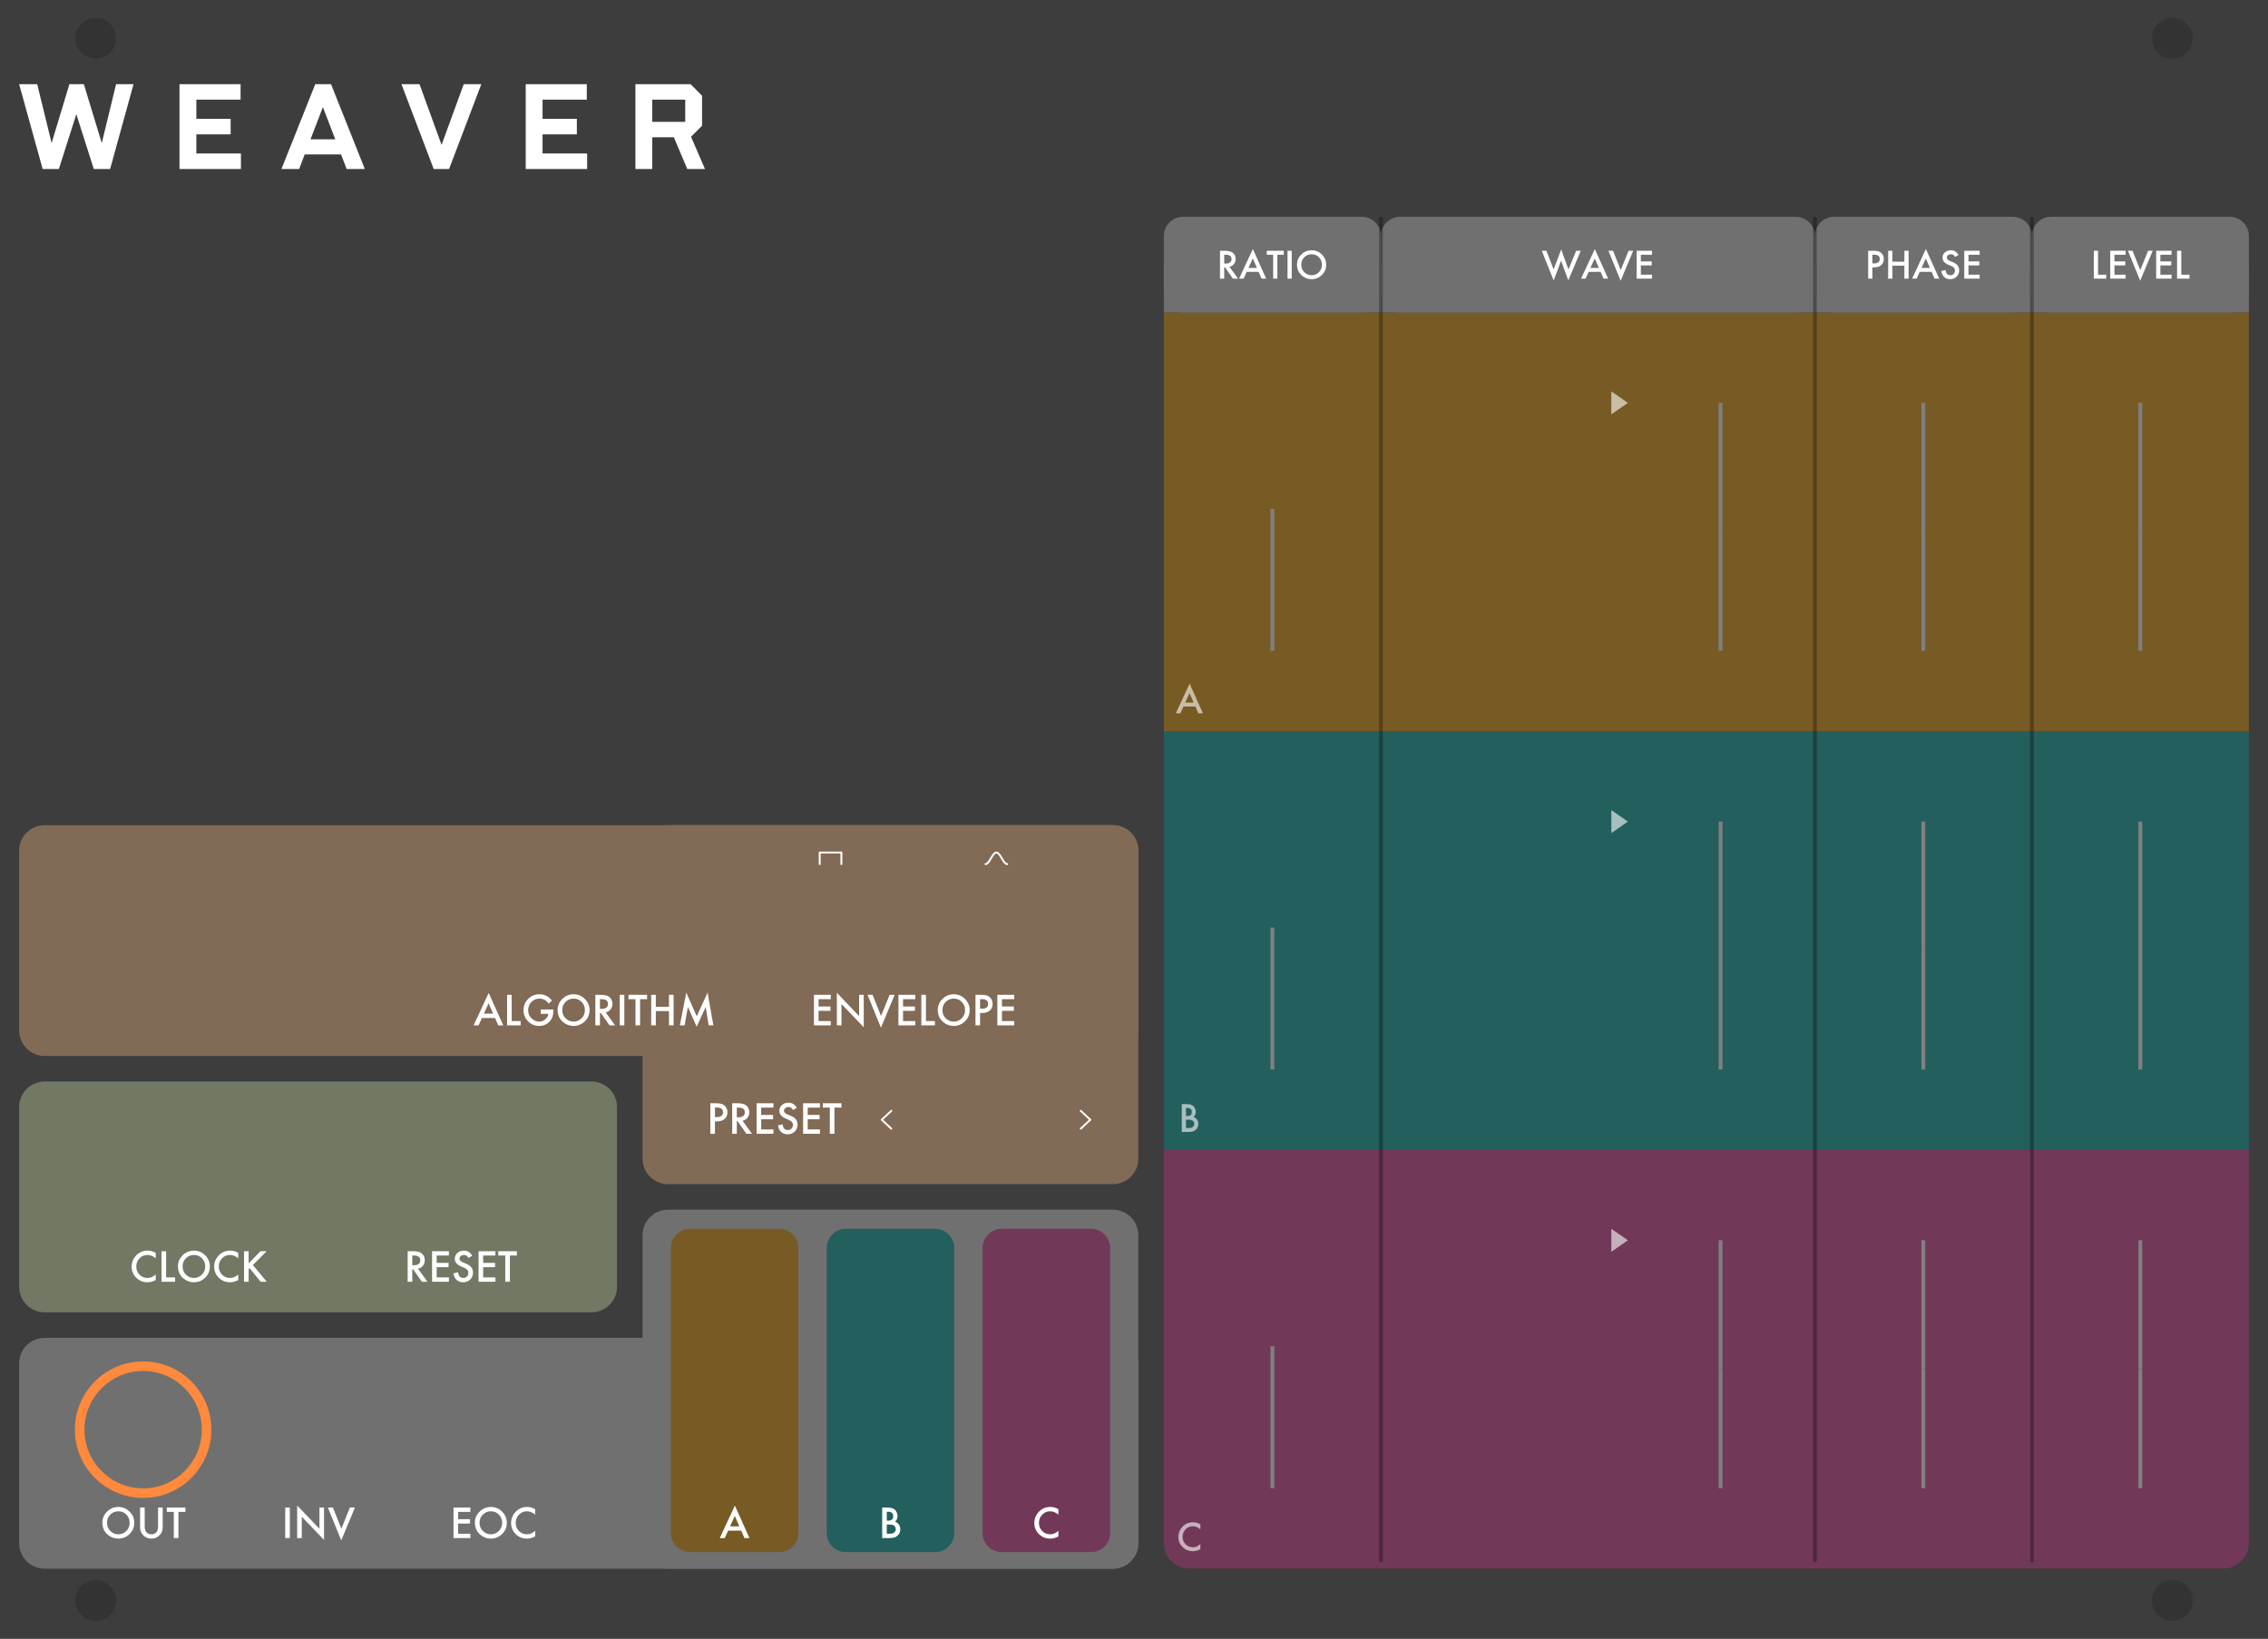
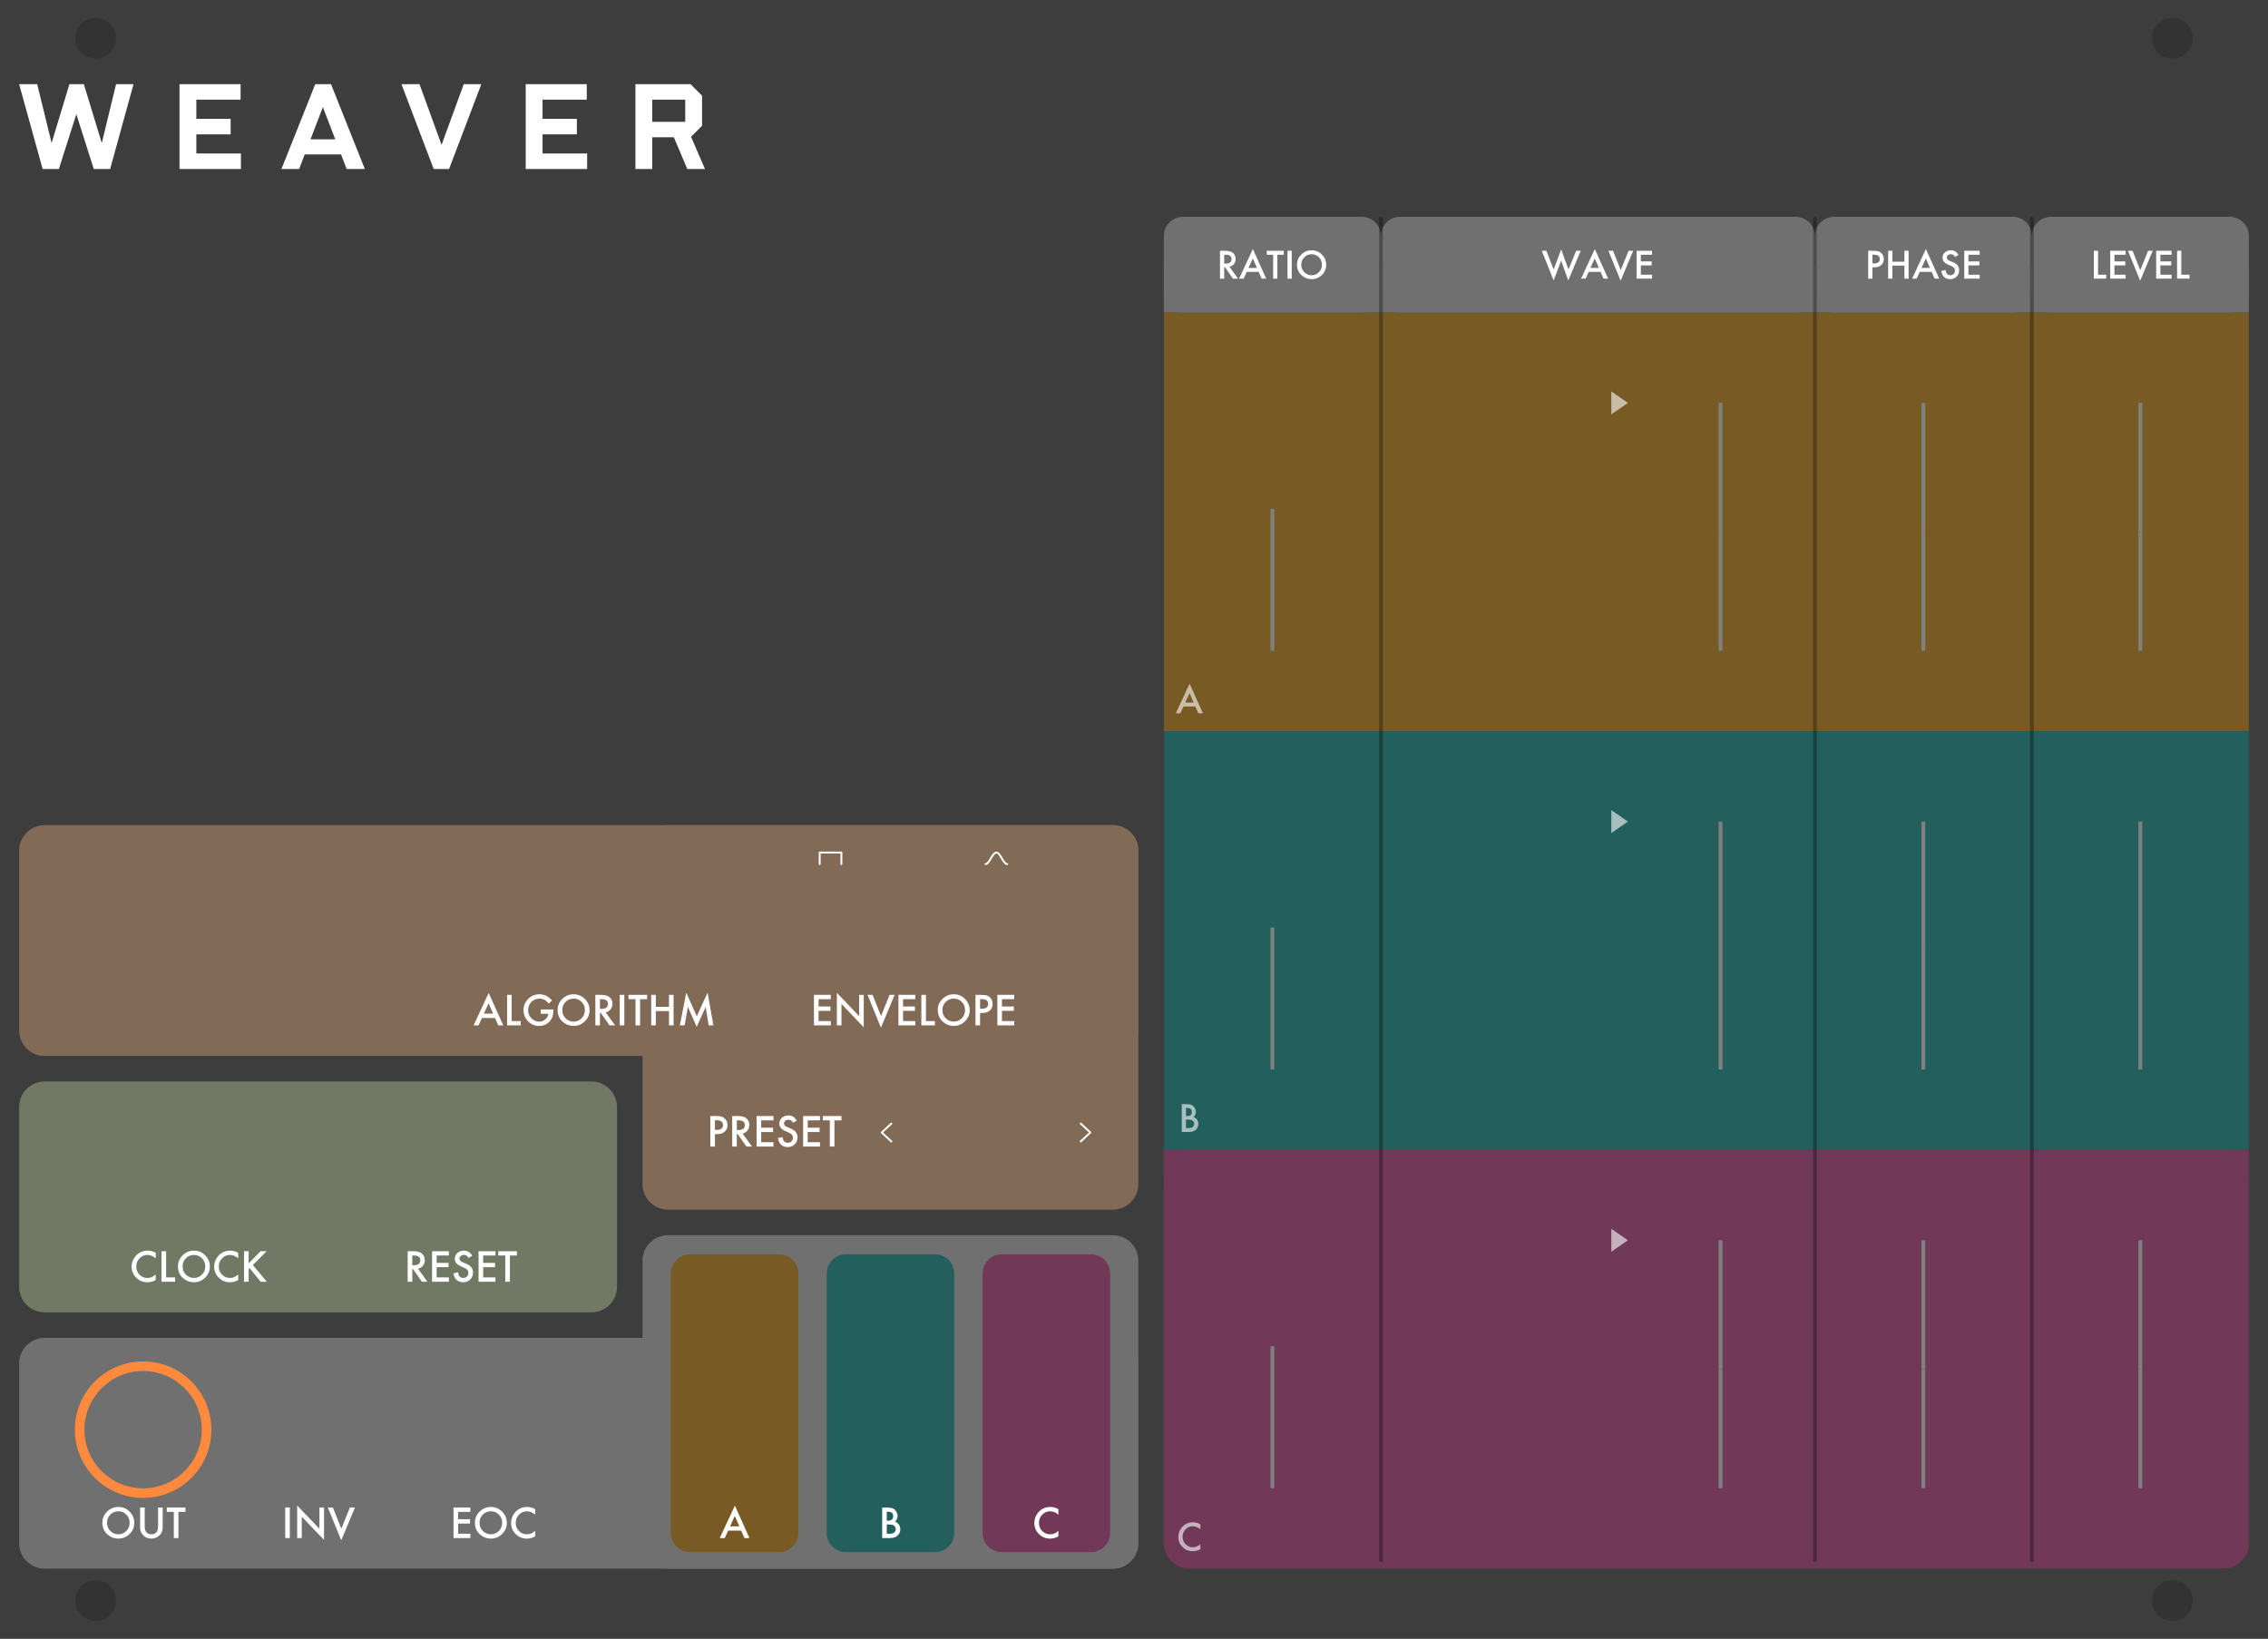
<svg xmlns="http://www.w3.org/2000/svg" version="1.1" width="177.8mm" height="128.5mm" viewBox="0 0 177.8 128.5">
  <g id="panel">
    <rect x="0" y="0" width="177.8" height="128.5" fill="#3d3d3d" />
    <rect class="zone" x="91.24" y="24.50" width="85.06" height="32.83" rx="0.00" fill="#785b24" fill-opacity="1.0" />
    <rect class="zone" x="91.24" y="57.33" width="85.06" height="32.83" rx="0.00" fill="#235f5d" fill-opacity="1.0" />
    <rect class="zone" x="91.24" y="90.16" width="85.06" height="32.83" rx="2.00" fill="#713957" fill-opacity="1.0" />
    <rect class="zone" x="91.24" y="90.16" width="85.06" height="3.00" rx="0.00" fill="#713957" fill-opacity="1.0" />
    <rect class="zone" x="1.50" y="64.70" width="87.74" height="18.10" rx="2.00" fill="#816a56" fill-opacity="1.0" />
-     <rect class="zone" x="50.37" y="64.70" width="38.87" height="28.15" rx="2.00" fill="#816a56" fill-opacity="1.0" />
+     <rect class="zone" x="50.37" y="64.70" width="38.87" height="30.15" rx="2.00" fill="#816a56" fill-opacity="1.0" />
    <rect class="zone" x="1.50" y="84.80" width="46.87" height="18.10" rx="2.00" fill="#9aa883" fill-opacity="0.55" />
    <rect class="zone" x="1.50" y="104.90" width="87.74" height="18.10" rx="2.00" fill="#707070" fill-opacity="1.0" />
-     <rect class="zone" x="50.37" y="94.85" width="38.87" height="28.15" rx="2.00" fill="#707070" fill-opacity="1.0" />
+     <rect class="zone" x="50.37" y="96.85" width="38.87" height="26.15" rx="2.00" fill="#707070" fill-opacity="1.0" />
    <rect class="zone" x="5.87" y="106.75" width="10.70" height="10.70" rx="5.35" fill="#ff8a3d" fill-opacity="1.0" />
    <rect class="zone" x="6.62" y="107.50" width="9.20" height="9.20" rx="4.60" fill="#707070" fill-opacity="1.0" />
-     <rect class="zone" x="52.59" y="96.35" width="10.00" height="25.35" rx="1.50" fill="#785b24" fill-opacity="1.0" />
-     <rect class="zone" x="64.81" y="96.35" width="10.00" height="25.35" rx="1.50" fill="#235f5d" fill-opacity="1.0" />
-     <rect class="zone" x="77.03" y="96.35" width="10.00" height="25.35" rx="1.50" fill="#713957" fill-opacity="1.0" />
+     <rect class="zone" x="52.59" y="98.35" width="10.00" height="23.35" rx="1.50" fill="#785b24" fill-opacity="1.0" />
+     <rect class="zone" x="64.81" y="98.35" width="10.00" height="23.35" rx="1.50" fill="#235f5d" fill-opacity="1.0" />
+     <rect class="zone" x="77.03" y="98.35" width="10.00" height="23.35" rx="1.50" fill="#713957" fill-opacity="1.0" />
    <rect class="zone" x="91.24" y="17.00" width="17.02" height="7.50" rx="1.50" fill="#707070" fill-opacity="1.0" />
    <rect class="zone" x="91.24" y="20.75" width="17.02" height="3.75" rx="0.00" fill="#707070" fill-opacity="1.0" />
    <rect class="zone" x="108.26" y="17.00" width="34.02" height="7.50" rx="1.50" fill="#707070" fill-opacity="1.0" />
    <rect class="zone" x="108.26" y="20.75" width="34.02" height="3.75" rx="0.00" fill="#707070" fill-opacity="1.0" />
    <rect class="zone" x="142.28" y="17.00" width="17.01" height="7.50" rx="1.50" fill="#707070" fill-opacity="1.0" />
    <rect class="zone" x="142.28" y="20.75" width="17.01" height="3.75" rx="0.00" fill="#707070" fill-opacity="1.0" />
    <rect class="zone" x="159.29" y="17.00" width="17.01" height="7.50" rx="1.50" fill="#707070" fill-opacity="1.0" />
    <rect class="zone" x="159.29" y="20.75" width="17.01" height="3.75" rx="0.00" fill="#707070" fill-opacity="1.0" />
    <rect class="zone" x="108.11" y="17.00" width="0.30" height="105.50" rx="0.15" fill="#000000" fill-opacity="0.3" />
    <rect class="zone" x="142.13" y="17.00" width="0.30" height="105.50" rx="0.15" fill="#000000" fill-opacity="0.3" />
    <rect class="zone" x="159.14" y="17.00" width="0.30" height="105.50" rx="0.15" fill="#000000" fill-opacity="0.3" />
    <circle cx="7.5" cy="3.0" r="1.6" fill="#333333" />
    <circle cx="170.3" cy="3.0" r="1.6" fill="#333333" />
    <circle cx="7.5" cy="125.5" r="1.6" fill="#333333" />
    <circle cx="170.3" cy="125.5" r="1.6" fill="#333333" />
    <rect x="99.6" y="39.9" width="0.3" height="11.13" fill="#808080" />
    <rect x="134.73" y="31.59" width="0.3" height="10.11" fill="#808080" />
    <rect x="134.73" y="41.7" width="0.3" height="9.33" fill="#808080" />
    <rect x="150.63" y="31.59" width="0.3" height="10.11" fill="#808080" />
    <rect x="150.63" y="41.7" width="0.3" height="9.33" fill="#808080" />
    <rect x="167.64" y="31.59" width="0.3" height="10.11" fill="#808080" />
    <rect x="167.64" y="41.7" width="0.3" height="9.33" fill="#808080" />
    <rect x="99.6" y="72.73" width="0.3" height="11.13" fill="#808080" />
    <rect x="134.73" y="64.42" width="0.3" height="10.11" fill="#808080" />
    <rect x="134.73" y="74.53" width="0.3" height="9.33" fill="#808080" />
    <rect x="150.63" y="64.42" width="0.3" height="10.11" fill="#808080" />
    <rect x="150.63" y="74.53" width="0.3" height="9.33" fill="#808080" />
    <rect x="167.64" y="64.42" width="0.3" height="10.11" fill="#808080" />
    <rect x="167.64" y="74.53" width="0.3" height="9.33" fill="#808080" />
    <rect x="99.6" y="105.56" width="0.3" height="11.13" fill="#808080" />
    <rect x="134.73" y="97.25" width="0.3" height="10.11" fill="#808080" />
    <rect x="134.73" y="107.36" width="0.3" height="9.33" fill="#808080" />
    <rect x="150.63" y="97.25" width="0.3" height="10.11" fill="#808080" />
    <rect x="150.63" y="107.36" width="0.3" height="9.33" fill="#808080" />
    <rect x="167.64" y="97.25" width="0.3" height="10.11" fill="#808080" />
    <rect x="167.64" y="107.36" width="0.3" height="9.33" fill="#808080" />
    <path fill="#ffffff" d="M3.343 13.25H4.616L5.984 8.956L7.352 13.25H8.634L10.468 6.6H9.1L7.979 11.217L6.573 6.6H5.442L4.046 11.217L2.916 6.6H1.5Z M14.072 13.25H18.888V12.034H15.392V10.533H18.081V9.317H15.392V7.816H18.86V6.6H14.072Z M22.064 13.25H23.451L23.888 12.11H26.738L27.175 13.25H28.6L25.95 6.6H24.715ZM24.344 10.922 25.313 8.396 26.282 10.922Z M33.999 13.25H35.206L37.733 6.6H36.355L34.617 11.36L32.887 6.6H31.472Z M41.213 13.25H46.029V12.034H42.533V10.533H45.222V9.317H42.533V7.816H46.001V6.6H41.213Z M49.813 13.25H51.133V10.761H52.825L53.879 13.25H55.266L54.173 10.723L55.038 9.858V7.503L54.136 6.6H49.813ZM51.133 9.555V7.816H53.718V9.555Z" />
    <path fill="#ffffff" d="M96.383 20.918 97.06 21.85H96.656L96.032 20.955H95.972V21.85H95.642V19.664H96.029Q96.462 19.664 96.655 19.827Q96.867 20.008 96.867 20.305Q96.867 20.537 96.734 20.704Q96.601 20.872 96.383 20.918ZM95.972 20.668H96.077Q96.546 20.668 96.546 20.309Q96.546 19.974 96.09 19.974H95.972Z M98.672 21.319H97.736L97.493 21.85H97.137L98.219 19.526L99.263 21.85H98.902ZM98.538 21.009 98.214 20.265 97.874 21.009Z M100.139 19.974V21.85H99.809V19.974H99.307V19.664H100.641V19.974Z M101.265 19.664V21.85H100.935V19.664Z M101.681 20.747Q101.681 20.285 102.02 19.954Q102.357 19.623 102.83 19.623Q103.297 19.623 103.631 19.957Q103.967 20.291 103.967 20.76Q103.967 21.231 103.63 21.56Q103.291 21.89 102.813 21.89Q102.389 21.89 102.052 21.597Q101.681 21.272 101.681 20.747ZM102.014 20.751Q102.014 21.114 102.258 21.347Q102.5 21.581 102.817 21.581Q103.161 21.581 103.398 21.343Q103.634 21.102 103.634 20.757Q103.634 20.407 103.4 20.171Q103.168 19.933 102.826 19.933Q102.484 19.933 102.249 20.171Q102.014 20.406 102.014 20.751Z" />
    <path fill="#ffffff" d="M121.227 19.664 121.797 21.125 122.391 19.557 122.96 21.125 123.565 19.664H123.923L122.946 21.989L122.384 20.44L121.798 21.99L120.869 19.664Z M125.48 21.319H124.544L124.3 21.85H123.945L125.026 19.526L126.07 21.85H125.709ZM125.345 21.009 125.021 20.265 124.681 21.009Z M126.454 19.664 127.058 21.179 127.672 19.664H128.033L127.051 22.014L126.093 19.664Z M129.511 19.974H128.634V20.499H129.485V20.809H128.634V21.54H129.511V21.85H128.305V19.664H129.511Z" />
    <path fill="#ffffff" d="M146.786 20.962V21.85H146.456V19.664H146.83Q147.105 19.664 147.245 19.702Q147.387 19.74 147.494 19.846Q147.682 20.03 147.682 20.311Q147.682 20.611 147.481 20.787Q147.28 20.962 146.939 20.962ZM146.786 20.656H146.909Q147.364 20.656 147.364 20.307Q147.364 19.968 146.895 19.968H146.786Z M148.352 20.519H149.295V19.664H149.625V21.85H149.295V20.829H148.352V21.85H148.022V19.664H148.352Z M151.433 21.319H150.498L150.254 21.85H149.899L150.98 19.526L152.024 21.85H151.663ZM151.299 21.009 150.975 20.265 150.635 21.009Z M153.533 19.989 153.266 20.148Q153.191 20.018 153.123 19.978Q153.052 19.933 152.94 19.933Q152.803 19.933 152.712 20.011Q152.622 20.087 152.622 20.203Q152.622 20.363 152.859 20.461L153.077 20.55Q153.344 20.658 153.467 20.813Q153.59 20.968 153.59 21.193Q153.59 21.495 153.389 21.691Q153.187 21.89 152.886 21.89Q152.602 21.89 152.416 21.721Q152.234 21.553 152.188 21.247L152.522 21.173Q152.545 21.366 152.602 21.439Q152.704 21.581 152.899 21.581Q153.053 21.581 153.155 21.478Q153.257 21.374 153.257 21.216Q153.257 21.152 153.24 21.099Q153.222 21.046 153.184 21.001Q153.147 20.956 153.087 20.918Q153.028 20.879 152.946 20.843L152.735 20.755Q152.286 20.566 152.286 20.2Q152.286 19.954 152.474 19.788Q152.663 19.621 152.943 19.621Q153.321 19.621 153.533 19.989Z M155.194 19.974H154.318V20.499H155.169V20.809H154.318V21.54H155.194V21.85H153.988V19.664H155.194Z" />
    <path fill="#ffffff" d="M164.476 19.664V21.54H165.119V21.85H164.146V19.664Z M166.638 19.974H165.762V20.499H166.613V20.809H165.762V21.54H166.638V21.85H165.432V19.664H166.638Z M167.182 19.664 167.786 21.179 168.4 19.664H168.761L167.779 22.014L166.821 19.664Z M170.239 19.974H169.362V20.499H170.214V20.809H169.362V21.54H170.239V21.85H169.033V19.664H170.239Z M171.002 19.664V21.54H171.645V21.85H170.672V19.664Z" />
    <path fill="#c9bda7" d="M93.712 55.399H92.776L92.533 55.93H92.177L93.259 53.606L94.303 55.93H93.942ZM93.578 55.089 93.253 54.345 92.914 55.089Z" />
    <path fill="#a7bfbe" d="M92.645 88.76V86.574H92.973Q93.193 86.574 93.323 86.608Q93.455 86.642 93.545 86.722Q93.637 86.806 93.691 86.931Q93.746 87.057 93.746 87.185Q93.746 87.42 93.566 87.583Q93.741 87.643 93.841 87.791Q93.943 87.939 93.943 88.134Q93.943 88.39 93.762 88.567Q93.653 88.676 93.517 88.719Q93.368 88.76 93.144 88.76ZM92.974 87.512H93.078Q93.262 87.512 93.348 87.431Q93.433 87.35 93.433 87.191Q93.433 87.037 93.345 86.957Q93.258 86.877 93.091 86.877H92.974ZM92.974 88.45H93.178Q93.402 88.45 93.507 88.362Q93.617 88.267 93.617 88.121Q93.617 87.98 93.511 87.883Q93.408 87.789 93.142 87.789H92.974Z" />
    <path fill="#c6b0bc" d="M94.102 119.521V119.912Q93.816 119.673 93.51 119.673Q93.173 119.673 92.942 119.915Q92.71 120.156 92.71 120.504Q92.71 120.848 92.942 121.084Q93.174 121.321 93.511 121.321Q93.685 121.321 93.807 121.264Q93.875 121.236 93.948 121.188Q94.021 121.14 94.102 121.072V121.47Q93.818 121.63 93.507 121.63Q93.038 121.63 92.707 121.303Q92.377 120.973 92.377 120.507Q92.377 120.089 92.653 119.762Q92.993 119.361 93.532 119.361Q93.827 119.361 94.102 119.521Z" />
    <path fill="#ffffff" d="M12.207 98.235V98.663Q11.894 98.401 11.559 98.401Q11.19 98.401 10.937 98.666Q10.683 98.93 10.683 99.311Q10.683 99.688 10.937 99.947Q11.191 100.205 11.56 100.205Q11.751 100.205 11.884 100.143Q11.959 100.112 12.039 100.06Q12.118 100.007 12.207 99.933V100.368Q11.897 100.543 11.556 100.543Q11.043 100.543 10.68 100.185Q10.319 99.824 10.319 99.314Q10.319 98.857 10.621 98.499Q10.993 98.06 11.584 98.06Q11.906 98.06 12.207 98.235Z M13.024 98.106V100.16H13.728V100.5H12.663V98.106Z M13.951 99.292Q13.951 98.787 14.321 98.424Q14.69 98.061 15.208 98.061Q15.72 98.061 16.086 98.427Q16.453 98.793 16.453 99.306Q16.453 99.823 16.084 100.182Q15.714 100.543 15.19 100.543Q14.726 100.543 14.357 100.222Q13.951 99.867 13.951 99.292ZM14.315 99.297Q14.315 99.694 14.582 99.95Q14.847 100.205 15.194 100.205Q15.571 100.205 15.83 99.945Q16.089 99.681 16.089 99.303Q16.089 98.92 15.833 98.661Q15.579 98.401 15.204 98.401Q14.83 98.401 14.573 98.661Q14.315 98.919 14.315 99.297Z M18.676 98.235V98.663Q18.363 98.401 18.028 98.401Q17.659 98.401 17.406 98.666Q17.152 98.93 17.152 99.311Q17.152 99.688 17.406 99.947Q17.661 100.205 18.03 100.205Q18.22 100.205 18.354 100.143Q18.428 100.112 18.508 100.06Q18.588 100.007 18.676 99.933V100.368Q18.366 100.543 18.025 100.543Q17.512 100.543 17.149 100.185Q16.788 99.824 16.788 99.314Q16.788 98.857 17.09 98.499Q17.462 98.06 18.053 98.06Q18.375 98.06 18.676 98.235Z M19.493 99.061 20.425 98.106H20.907L19.825 99.19L20.913 100.5H20.43L19.568 99.435L19.493 99.509V100.5H19.132V98.106H19.493Z" />
    <path fill="#ffffff" d="M32.77 99.48 33.511 100.5H33.069L32.386 99.52H32.321V100.5H31.959V98.106H32.383Q32.857 98.106 33.068 98.285Q33.3 98.483 33.3 98.809Q33.3 99.063 33.155 99.246Q33.009 99.429 32.77 99.48ZM32.321 99.206H32.435Q32.949 99.206 32.949 98.813Q32.949 98.446 32.449 98.446H32.321Z M35.192 98.446H34.232V99.021H35.164V99.361H34.232V100.16H35.192V100.5H33.871V98.106H35.192Z M37.02 98.463 36.727 98.637Q36.644 98.494 36.57 98.451Q36.492 98.401 36.37 98.401Q36.22 98.401 36.12 98.486Q36.021 98.57 36.021 98.697Q36.021 98.872 36.282 98.979L36.52 99.077Q36.812 99.195 36.947 99.364Q37.082 99.534 37.082 99.781Q37.082 100.111 36.861 100.326Q36.64 100.543 36.311 100.543Q36 100.543 35.796 100.359Q35.596 100.174 35.547 99.84L35.913 99.759Q35.937 99.97 36 100.05Q36.111 100.205 36.325 100.205Q36.494 100.205 36.606 100.092Q36.717 99.979 36.717 99.805Q36.717 99.736 36.698 99.678Q36.679 99.619 36.637 99.571Q36.596 99.522 36.531 99.479Q36.466 99.436 36.376 99.398L36.145 99.302Q35.654 99.094 35.654 98.694Q35.654 98.424 35.86 98.243Q36.066 98.06 36.373 98.06Q36.787 98.06 37.02 98.463Z M38.838 98.446H37.878V99.021H38.81V99.361H37.878V100.16H38.838V100.5H37.517V98.106H38.838Z M39.973 98.446V100.5H39.612V98.446H39.061V98.106H40.522V98.446Z" />
    <path fill="#ffffff" d="M38.807 79.819H37.782L37.516 80.4H37.127L38.311 77.856L39.454 80.4H39.058ZM38.66 79.479 38.305 78.665 37.933 79.479Z M40.114 78.006V80.06H40.818V80.4H39.753V78.006Z M42.391 79.154H43.381V79.233Q43.381 79.502 43.317 79.71Q43.255 79.902 43.108 80.07Q42.774 80.445 42.26 80.445Q41.757 80.445 41.399 80.082Q41.041 79.718 41.041 79.208Q41.041 78.687 41.406 78.324Q41.77 77.96 42.292 77.96Q42.573 77.96 42.816 78.075Q43.049 78.189 43.274 78.447L43.016 78.693Q42.722 78.301 42.298 78.301Q41.919 78.301 41.661 78.563Q41.404 78.82 41.404 79.208Q41.404 79.608 41.691 79.867Q41.959 80.107 42.272 80.107Q42.539 80.107 42.751 79.927Q42.964 79.746 42.988 79.493H42.391Z M43.715 79.192Q43.715 78.687 44.086 78.324Q44.455 77.961 44.973 77.961Q45.484 77.961 45.85 78.327Q46.218 78.693 46.218 79.206Q46.218 79.723 45.849 80.082Q45.478 80.443 44.954 80.443Q44.491 80.443 44.122 80.122Q43.715 79.767 43.715 79.192ZM44.08 79.197Q44.08 79.594 44.346 79.85Q44.612 80.105 44.959 80.105Q45.336 80.105 45.594 79.845Q45.853 79.581 45.853 79.203Q45.853 78.82 45.598 78.561Q45.343 78.301 44.968 78.301Q44.594 78.301 44.337 78.561Q44.08 78.819 44.08 79.197Z M47.483 79.38 48.224 80.4H47.782L47.098 79.42H47.033V80.4H46.672V78.006H47.095Q47.569 78.006 47.78 78.185Q48.013 78.383 48.013 78.709Q48.013 78.963 47.867 79.146Q47.721 79.329 47.483 79.38ZM47.033 79.106H47.148Q47.661 79.106 47.661 78.713Q47.661 78.346 47.162 78.346H47.033Z M48.945 78.006V80.4H48.583V78.006Z M50.18 78.346V80.4H49.819V78.346H49.269V78.006H50.729V78.346Z M51.413 78.943H52.445V78.006H52.806V80.4H52.445V79.282H51.413V80.4H51.051V78.006H51.413Z M53.296 80.4 53.8 77.827 54.622 79.687 55.473 77.827 55.926 80.4H55.555L55.324 78.955L54.616 80.51L53.927 78.954L53.67 80.4Z" />
    <path fill="#ffffff" d="M65.131 78.346H64.172V78.921H65.103V79.261H64.172V80.06H65.131V80.4H63.81V78.006H65.131Z M65.606 80.4V77.844L67.351 79.67V78.006H67.713V80.546L65.967 78.724V80.4Z M68.407 78.006 69.069 79.665 69.74 78.006H70.136L69.061 80.58L68.012 78.006Z M71.754 78.346H70.795V78.921H71.726V79.261H70.795V80.06H71.754V80.4H70.433V78.006H71.754Z M72.59 78.006V80.06H73.294V80.4H72.229V78.006Z M73.517 79.192Q73.517 78.687 73.887 78.324Q74.256 77.961 74.774 77.961Q75.286 77.961 75.652 78.327Q76.019 78.693 76.019 79.206Q76.019 79.723 75.65 80.082Q75.28 80.443 74.756 80.443Q74.292 80.443 73.923 80.122Q73.517 79.767 73.517 79.192ZM73.881 79.197Q73.881 79.594 74.148 79.85Q74.413 80.105 74.76 80.105Q75.137 80.105 75.396 79.845Q75.655 79.581 75.655 79.203Q75.655 78.82 75.399 78.561Q75.145 78.301 74.769 78.301Q74.396 78.301 74.139 78.561Q73.881 78.819 73.881 79.197Z M76.834 79.428V80.4H76.473V78.006H76.883Q77.183 78.006 77.337 78.048Q77.492 78.09 77.61 78.206Q77.816 78.408 77.816 78.715Q77.816 79.043 77.596 79.236Q77.376 79.428 77.002 79.428ZM76.834 79.093H76.969Q77.467 79.093 77.467 78.71Q77.467 78.34 76.954 78.34H76.834Z M79.509 78.346H78.549V78.921H79.481V79.261H78.549V80.06H79.509V80.4H78.188V78.006H79.509Z" />
-     <path fill="#ffffff" d="M56.048 87.928V88.9H55.687V86.506H56.096Q56.397 86.506 56.551 86.548Q56.706 86.59 56.823 86.706Q57.03 86.908 57.03 87.215Q57.03 87.543 56.81 87.736Q56.589 87.928 56.216 87.928ZM56.048 87.593H56.183Q56.681 87.593 56.681 87.21Q56.681 86.84 56.168 86.84H56.048Z M58.213 87.88 58.954 88.9H58.512L57.828 87.92H57.763V88.9H57.402V86.506H57.825Q58.299 86.506 58.51 86.685Q58.743 86.883 58.743 87.209Q58.743 87.463 58.597 87.646Q58.451 87.829 58.213 87.88ZM57.763 87.606H57.878Q58.391 87.606 58.391 87.213Q58.391 86.846 57.892 86.846H57.763Z M60.634 86.846H59.674V87.421H60.606V87.761H59.674V88.56H60.634V88.9H59.313V86.506H60.634Z M62.462 86.863 62.169 87.037Q62.087 86.894 62.012 86.851Q61.935 86.801 61.812 86.801Q61.662 86.801 61.563 86.886Q61.464 86.97 61.464 87.097Q61.464 87.272 61.724 87.379L61.963 87.477Q62.254 87.595 62.389 87.764Q62.524 87.934 62.524 88.181Q62.524 88.511 62.304 88.726Q62.082 88.943 61.753 88.943Q61.442 88.943 61.239 88.759Q61.039 88.574 60.989 88.24L61.355 88.159Q61.38 88.37 61.442 88.45Q61.553 88.605 61.767 88.605Q61.936 88.605 62.048 88.492Q62.16 88.379 62.16 88.205Q62.16 88.136 62.14 88.078Q62.121 88.019 62.08 87.971Q62.039 87.922 61.974 87.879Q61.908 87.836 61.819 87.798L61.588 87.702Q61.096 87.494 61.096 87.094Q61.096 86.824 61.302 86.643Q61.508 86.46 61.815 86.46Q62.229 86.46 62.462 86.863Z M64.28 86.846H63.321V87.421H64.252V87.761H63.321V88.56H64.28V88.9H62.96V86.506H64.28Z M65.415 86.846V88.9H65.054V86.846H64.504V86.506H65.964V86.846Z" />
+     <path fill="#ffffff" d="M56.048 88.928V89.9H55.687V87.506H56.096Q56.397 87.506 56.551 87.548Q56.706 87.59 56.823 87.706Q57.03 87.908 57.03 88.215Q57.03 88.543 56.81 88.736Q56.589 88.928 56.216 88.928ZM56.048 88.593H56.183Q56.681 88.593 56.681 88.21Q56.681 87.84 56.168 87.84H56.048Z M58.213 88.88 58.954 89.9H58.512L57.828 88.92H57.763V89.9H57.402V87.506H57.825Q58.299 87.506 58.51 87.685Q58.743 87.883 58.743 88.209Q58.743 88.463 58.597 88.646Q58.451 88.829 58.213 88.88ZM57.763 88.606H57.878Q58.391 88.606 58.391 88.213Q58.391 87.846 57.892 87.846H57.763Z M60.634 87.846H59.674V88.421H60.606V88.761H59.674V89.56H60.634V89.9H59.313V87.506H60.634Z M62.462 87.863 62.169 88.037Q62.087 87.894 62.012 87.851Q61.935 87.801 61.812 87.801Q61.662 87.801 61.563 87.886Q61.464 87.97 61.464 88.097Q61.464 88.272 61.724 88.379L61.963 88.477Q62.254 88.595 62.389 88.764Q62.524 88.934 62.524 89.181Q62.524 89.511 62.304 89.726Q62.082 89.943 61.753 89.943Q61.442 89.943 61.239 89.759Q61.039 89.574 60.989 89.24L61.355 89.159Q61.38 89.37 61.442 89.45Q61.553 89.605 61.767 89.605Q61.936 89.605 62.048 89.492Q62.16 89.379 62.16 89.205Q62.16 89.136 62.14 89.078Q62.121 89.019 62.08 88.971Q62.039 88.922 61.974 88.879Q61.908 88.836 61.819 88.798L61.588 88.702Q61.096 88.494 61.096 88.094Q61.096 87.824 61.302 87.643Q61.508 87.46 61.815 87.46Q62.229 87.46 62.462 87.863Z M64.28 87.846H63.321V88.421H64.252V88.761H63.321V89.56H64.28V89.9H62.96V87.506H64.28Z M65.415 87.846V89.9H65.054V87.846H64.504V87.506H65.964V87.846Z" />
    <path fill="#ffffff" d="M8.025 119.392Q8.025 118.887 8.396 118.524Q8.765 118.161 9.283 118.161Q9.794 118.161 10.16 118.527Q10.527 118.893 10.527 119.406Q10.527 119.923 10.158 120.282Q9.788 120.643 9.264 120.643Q8.8 120.643 8.431 120.322Q8.025 119.967 8.025 119.392ZM8.39 119.397Q8.39 119.794 8.656 120.05Q8.921 120.305 9.269 120.305Q9.645 120.305 9.904 120.045Q10.163 119.781 10.163 119.403Q10.163 119.02 9.907 118.761Q9.653 118.501 9.278 118.501Q8.904 118.501 8.647 118.761Q8.39 119.019 8.39 119.397Z M11.343 118.206V119.648Q11.343 119.957 11.444 120.099Q11.594 120.305 11.867 120.305Q12.141 120.305 12.292 120.099Q12.392 119.961 12.392 119.648V118.206H12.754V119.747Q12.754 120.126 12.518 120.371Q12.253 120.643 11.867 120.643Q11.481 120.643 11.217 120.371Q10.982 120.126 10.982 119.747V118.206Z M13.988 118.546V120.6H13.626V118.546H13.076V118.206H14.537V118.546Z" />
    <path fill="#ffffff" d="M22.721 118.206V120.6H22.36V118.206Z M23.296 120.6V118.044L25.042 119.87V118.206H25.403V120.746L23.657 118.924V120.6Z M26.098 118.206 26.76 119.865 27.431 118.206H27.826L26.752 120.78L25.702 118.206Z" />
    <path fill="#ffffff" d="M36.874 118.546H35.915V119.121H36.846V119.461H35.915V120.26H36.874V120.6H35.553V118.206H36.874Z M37.229 119.392Q37.229 118.887 37.6 118.524Q37.969 118.161 38.486 118.161Q38.998 118.161 39.364 118.527Q39.731 118.893 39.731 119.406Q39.731 119.923 39.362 120.282Q38.992 120.643 38.468 120.643Q38.004 120.643 37.635 120.322Q37.229 119.967 37.229 119.392ZM37.594 119.397Q37.594 119.794 37.86 120.05Q38.125 120.305 38.473 120.305Q38.849 120.305 39.108 120.045Q39.367 119.781 39.367 119.403Q39.367 119.02 39.111 118.761Q38.857 118.501 38.482 118.501Q38.108 118.501 37.851 118.761Q37.594 119.019 37.594 119.397Z M41.954 118.335V118.763Q41.641 118.501 41.306 118.501Q40.937 118.501 40.685 118.766Q40.431 119.03 40.431 119.411Q40.431 119.788 40.685 120.047Q40.939 120.305 41.308 120.305Q41.499 120.305 41.632 120.243Q41.706 120.212 41.786 120.16Q41.866 120.107 41.954 120.033V120.468Q41.644 120.643 41.303 120.643Q40.79 120.643 40.427 120.285Q40.066 119.924 40.066 119.414Q40.066 118.957 40.369 118.599Q40.741 118.16 41.331 118.16Q41.654 118.16 41.954 118.335Z" />
    <path fill="#ffffff" d="M58.107 120.019H57.082L56.816 120.6H56.427L57.611 118.056L58.753 120.6H58.358ZM57.96 119.679 57.605 118.865 57.233 119.679Z" />
    <path fill="#ffffff" d="M69.158 120.6V118.206H69.518Q69.758 118.206 69.901 118.244Q70.045 118.281 70.144 118.369Q70.245 118.461 70.304 118.597Q70.364 118.735 70.364 118.876Q70.364 119.133 70.167 119.312Q70.358 119.377 70.468 119.54Q70.58 119.701 70.58 119.915Q70.58 120.195 70.381 120.389Q70.262 120.509 70.113 120.555Q69.95 120.6 69.705 120.6ZM69.519 119.234H69.632Q69.834 119.234 69.928 119.145Q70.022 119.056 70.022 118.882Q70.022 118.713 69.925 118.626Q69.829 118.538 69.646 118.538H69.519ZM69.519 120.26H69.743Q69.988 120.26 70.102 120.164Q70.223 120.06 70.223 119.901Q70.223 119.746 70.107 119.64Q69.994 119.536 69.702 119.536H69.519Z" />
    <path fill="#ffffff" d="M82.973 118.335V118.763Q82.66 118.501 82.325 118.501Q81.956 118.501 81.704 118.766Q81.449 119.03 81.449 119.411Q81.449 119.788 81.704 120.047Q81.958 120.305 82.327 120.305Q82.518 120.305 82.651 120.243Q82.725 120.212 82.805 120.16Q82.885 120.107 82.973 120.033V120.468Q82.663 120.643 82.322 120.643Q81.809 120.643 81.446 120.285Q81.085 119.924 81.085 119.414Q81.085 118.957 81.387 118.599Q81.759 118.16 82.35 118.16Q82.673 118.16 82.973 118.335Z" />
  </g>
  <g id="glyphs">
    <polyline points="64.26,67.753 64.26,66.847 65.96,66.847 65.96,67.753" fill="none" stroke="#ffffff" stroke-width="0.15" stroke-linecap="round" stroke-linejoin="round" />
    <polyline points="77.26,67.753 77.302,67.747 77.345,67.73 77.388,67.703 77.43,67.666 77.472,67.62 77.515,67.566 77.558,67.505 77.6,67.44 77.642,67.371 77.685,67.3 77.728,67.229 77.77,67.16 77.812,67.094 77.855,67.034 77.897,66.98 77.94,66.934 77.983,66.897 78.025,66.87 78.067,66.853 78.11,66.847 78.153,66.853 78.195,66.87 78.237,66.897 78.28,66.934 78.323,66.98 78.365,67.034 78.407,67.094 78.45,67.16 78.493,67.229 78.535,67.3 78.578,67.371 78.62,67.44 78.662,67.505 78.705,67.566 78.748,67.62 78.79,67.666 78.832,67.703 78.875,67.73 78.918,67.747 78.96,67.753" fill="none" stroke="#ffffff" stroke-width="0.15" stroke-linecap="round" stroke-linejoin="round" />
-     <polyline points="69.875,87.1 69.125,87.8 69.875,88.5" fill="none" stroke="#ffffff" stroke-width="0.15" stroke-linecap="round" stroke-linejoin="round" />
-     <polyline points="84.725,87.1 85.475,87.8 84.725,88.5" fill="none" stroke="#ffffff" stroke-width="0.15" stroke-linecap="round" stroke-linejoin="round" />
+     <polyline points="69.875,88.1 69.125,88.8 69.875,89.5" fill="none" stroke="#ffffff" stroke-width="0.15" stroke-linecap="round" stroke-linejoin="round" />
+     <polyline points="84.725,88.1 85.475,88.8 84.725,89.5" fill="none" stroke="#ffffff" stroke-width="0.15" stroke-linecap="round" stroke-linejoin="round" />
    <polygon points="126.32,30.69 127.62,31.59 126.32,32.49" fill="#ffffff" fill-opacity="0.6" />
    <polygon points="126.32,63.52 127.62,64.42 126.32,65.32" fill="#ffffff" fill-opacity="0.6" />
    <polygon points="126.32,96.35 127.62,97.25 126.32,98.15" fill="#ffffff" fill-opacity="0.6" />
  </g>
  <g id="components" style="display:none">
    <rect id="SCREEN#Widget" x="1.5" y="17.0" width="87.74" height="45.7" fill="#ffff00" />
    <circle id="A_WAVE_PARAM#VCVBezel" cx="117.35" cy="51.03" r="2" fill="#ff0000" />
    <rect id="A_WAVE_SCREEN#Widget" x="110.35" y="28.39" width="14.0" height="17.0" fill="#ffff00" />
    <rect id="A_RATIO_SCREEN#Widget" x="94.25" y="26.8" width="11.0" height="6.0" fill="#ffff00" />
    <circle id="A_RATIO_PARAM#RoundBlackSnapKnob" cx="99.75" cy="39.9" r="2" fill="#ff0000" />
    <circle id="A_RATIO_INPUT#PJ301MPort" cx="99.75" cy="51.03" r="2" fill="#00ff00" />
    <circle id="A_PARAM_PARAM#RoundBlackKnob" cx="134.88" cy="31.59" r="2" fill="#ff0000" />
    <circle id="A_PARAM_ATTEN_PARAM#Trimpot" cx="134.88" cy="41.7" r="2" fill="#ff0000" />
    <circle id="A_PARAM_INPUT#PJ301MPort" cx="134.88" cy="51.03" r="2" fill="#00ff00" />
    <circle id="A_PHASE_PARAM#RoundBlackKnob" cx="150.78" cy="31.59" r="2" fill="#ff0000" />
    <circle id="A_PHASE_ATTEN_PARAM#Trimpot" cx="150.78" cy="41.7" r="2" fill="#ff0000" />
    <circle id="A_PHASE_INPUT#PJ301MPort" cx="150.78" cy="51.03" r="2" fill="#00ff00" />
    <circle id="A_LEVEL_PARAM#RoundBlackKnob" cx="167.79" cy="31.59" r="2" fill="#ff0000" />
    <circle id="A_LEVEL_ATTEN_PARAM#Trimpot" cx="167.79" cy="41.7" r="2" fill="#ff0000" />
    <circle id="A_LEVEL_INPUT#PJ301MPort" cx="167.79" cy="51.03" r="2" fill="#00ff00" />
    <circle id="B_WAVE_PARAM#VCVBezel" cx="117.35" cy="83.86" r="2" fill="#ff0000" />
    <rect id="B_WAVE_SCREEN#Widget" x="110.35" y="61.22" width="14.0" height="17.0" fill="#ffff00" />
    <rect id="B_RATIO_SCREEN#Widget" x="94.25" y="59.63" width="11.0" height="6.0" fill="#ffff00" />
    <circle id="B_RATIO_PARAM#RoundBlackSnapKnob" cx="99.75" cy="72.73" r="2" fill="#ff0000" />
    <circle id="B_RATIO_INPUT#PJ301MPort" cx="99.75" cy="83.86" r="2" fill="#00ff00" />
    <circle id="B_PARAM_PARAM#RoundBlackKnob" cx="134.88" cy="64.42" r="2" fill="#ff0000" />
    <circle id="B_PARAM_ATTEN_PARAM#Trimpot" cx="134.88" cy="74.53" r="2" fill="#ff0000" />
    <circle id="B_PARAM_INPUT#PJ301MPort" cx="134.88" cy="83.86" r="2" fill="#00ff00" />
    <circle id="B_PHASE_PARAM#RoundBlackKnob" cx="150.78" cy="64.42" r="2" fill="#ff0000" />
    <circle id="B_PHASE_ATTEN_PARAM#Trimpot" cx="150.78" cy="74.53" r="2" fill="#ff0000" />
    <circle id="B_PHASE_INPUT#PJ301MPort" cx="150.78" cy="83.86" r="2" fill="#00ff00" />
    <circle id="B_LEVEL_PARAM#RoundBlackKnob" cx="167.79" cy="64.42" r="2" fill="#ff0000" />
    <circle id="B_LEVEL_ATTEN_PARAM#Trimpot" cx="167.79" cy="74.53" r="2" fill="#ff0000" />
    <circle id="B_LEVEL_INPUT#PJ301MPort" cx="167.79" cy="83.86" r="2" fill="#00ff00" />
    <circle id="C_WAVE_PARAM#VCVBezel" cx="117.35" cy="116.69" r="2" fill="#ff0000" />
    <rect id="C_WAVE_SCREEN#Widget" x="110.35" y="94.05" width="14.0" height="17.0" fill="#ffff00" />
    <rect id="C_RATIO_SCREEN#Widget" x="94.25" y="92.46" width="11.0" height="6.0" fill="#ffff00" />
    <circle id="C_RATIO_PARAM#RoundBlackSnapKnob" cx="99.75" cy="105.56" r="2" fill="#ff0000" />
    <circle id="C_RATIO_INPUT#PJ301MPort" cx="99.75" cy="116.69" r="2" fill="#00ff00" />
    <circle id="C_PARAM_PARAM#RoundBlackKnob" cx="134.88" cy="97.25" r="2" fill="#ff0000" />
    <circle id="C_PARAM_ATTEN_PARAM#Trimpot" cx="134.88" cy="107.36" r="2" fill="#ff0000" />
    <circle id="C_PARAM_INPUT#PJ301MPort" cx="134.88" cy="116.69" r="2" fill="#00ff00" />
    <circle id="C_PHASE_PARAM#RoundBlackKnob" cx="150.78" cy="97.25" r="2" fill="#ff0000" />
    <circle id="C_PHASE_ATTEN_PARAM#Trimpot" cx="150.78" cy="107.36" r="2" fill="#ff0000" />
    <circle id="C_PHASE_INPUT#PJ301MPort" cx="150.78" cy="116.69" r="2" fill="#00ff00" />
    <circle id="C_LEVEL_PARAM#RoundBlackKnob" cx="167.79" cy="97.25" r="2" fill="#ff0000" />
    <circle id="C_LEVEL_ATTEN_PARAM#Trimpot" cx="167.79" cy="107.36" r="2" fill="#ff0000" />
    <circle id="C_LEVEL_INPUT#PJ301MPort" cx="167.79" cy="116.69" r="2" fill="#00ff00" />
    <circle id="BPM_PARAM#RoundBlackKnob" cx="10.3" cy="92.0" r="2" fill="#ff0000" />
    <circle id="CLOCK_INPUT#PJ301MPort" cx="20.8" cy="92.0" r="2" fill="#00ff00" />
    <circle id="RESET_PARAM#VCVButton" cx="31.865" cy="92.0" r="2" fill="#ff0000" />
    <circle id="RESET_INPUT#PJ301MPort" cx="40.365" cy="92.0" r="2" fill="#00ff00" />
    <rect id="ALGORITHM_SCREEN#Widget" x="3.9" y="67.1" width="26.0" height="13.3" fill="#ffff00" />
    <circle id="ALGORITHM_PARAM#VCVButton" cx="42.13" cy="71.9" r="2" fill="#ff0000" />
    <circle id="ALGORITHM_INPUT#PJ301MPort" cx="51.13" cy="71.9" r="2" fill="#00ff00" />
    <circle id="WINDOW_PARAM#RoundBlackKnob" cx="71.61" cy="71.9" r="2" fill="#ff0000" />
-     <circle id="PRESET_PREV_PARAM#TL1105" cx="74.0" cy="87.8" r="2" fill="#ff0000" />
-     <circle id="PRESET_NEXT_PARAM#TL1105" cx="80.6" cy="87.8" r="2" fill="#ff0000" />
+     <circle id="PRESET_PREV_PARAM#TL1105" cx="74.0" cy="88.8" r="2" fill="#ff0000" />
+     <circle id="PRESET_NEXT_PARAM#TL1105" cx="80.6" cy="88.8" r="2" fill="#ff0000" />
    <circle id="MAIN_OUTPUT#PJ301MPort" cx="11.215" cy="112.1" r="2" fill="#0000ff" />
    <circle id="INV_OUTPUT#PJ301MPort" cx="24.955" cy="112.1" r="2" fill="#0000ff" />
    <circle id="EOC_OUTPUT#PJ301MPort" cx="38.695" cy="112.1" r="2" fill="#0000ff" />
-     <circle id="A_TRACE_PARAM#VCVButton" cx="57.59" cy="101.0" r="2" fill="#ff0000" />
-     <circle id="B_TRACE_PARAM#VCVButton" cx="69.81" cy="101.0" r="2" fill="#ff0000" />
-     <circle id="C_TRACE_PARAM#VCVButton" cx="82.03" cy="101.0" r="2" fill="#ff0000" />
+     <circle id="A_TRACE_PARAM#VCVButton" cx="57.59" cy="103.0" r="2" fill="#ff0000" />
+     <circle id="B_TRACE_PARAM#VCVButton" cx="69.81" cy="103.0" r="2" fill="#ff0000" />
+     <circle id="C_TRACE_PARAM#VCVButton" cx="82.03" cy="103.0" r="2" fill="#ff0000" />
    <circle id="A_OUTPUT#PJ301MPort" cx="57.59" cy="112.1" r="2" fill="#0000ff" />
    <circle id="B_OUTPUT#PJ301MPort" cx="69.81" cy="112.1" r="2" fill="#0000ff" />
    <circle id="C_OUTPUT#PJ301MPort" cx="82.03" cy="112.1" r="2" fill="#0000ff" />
  </g>
</svg>
